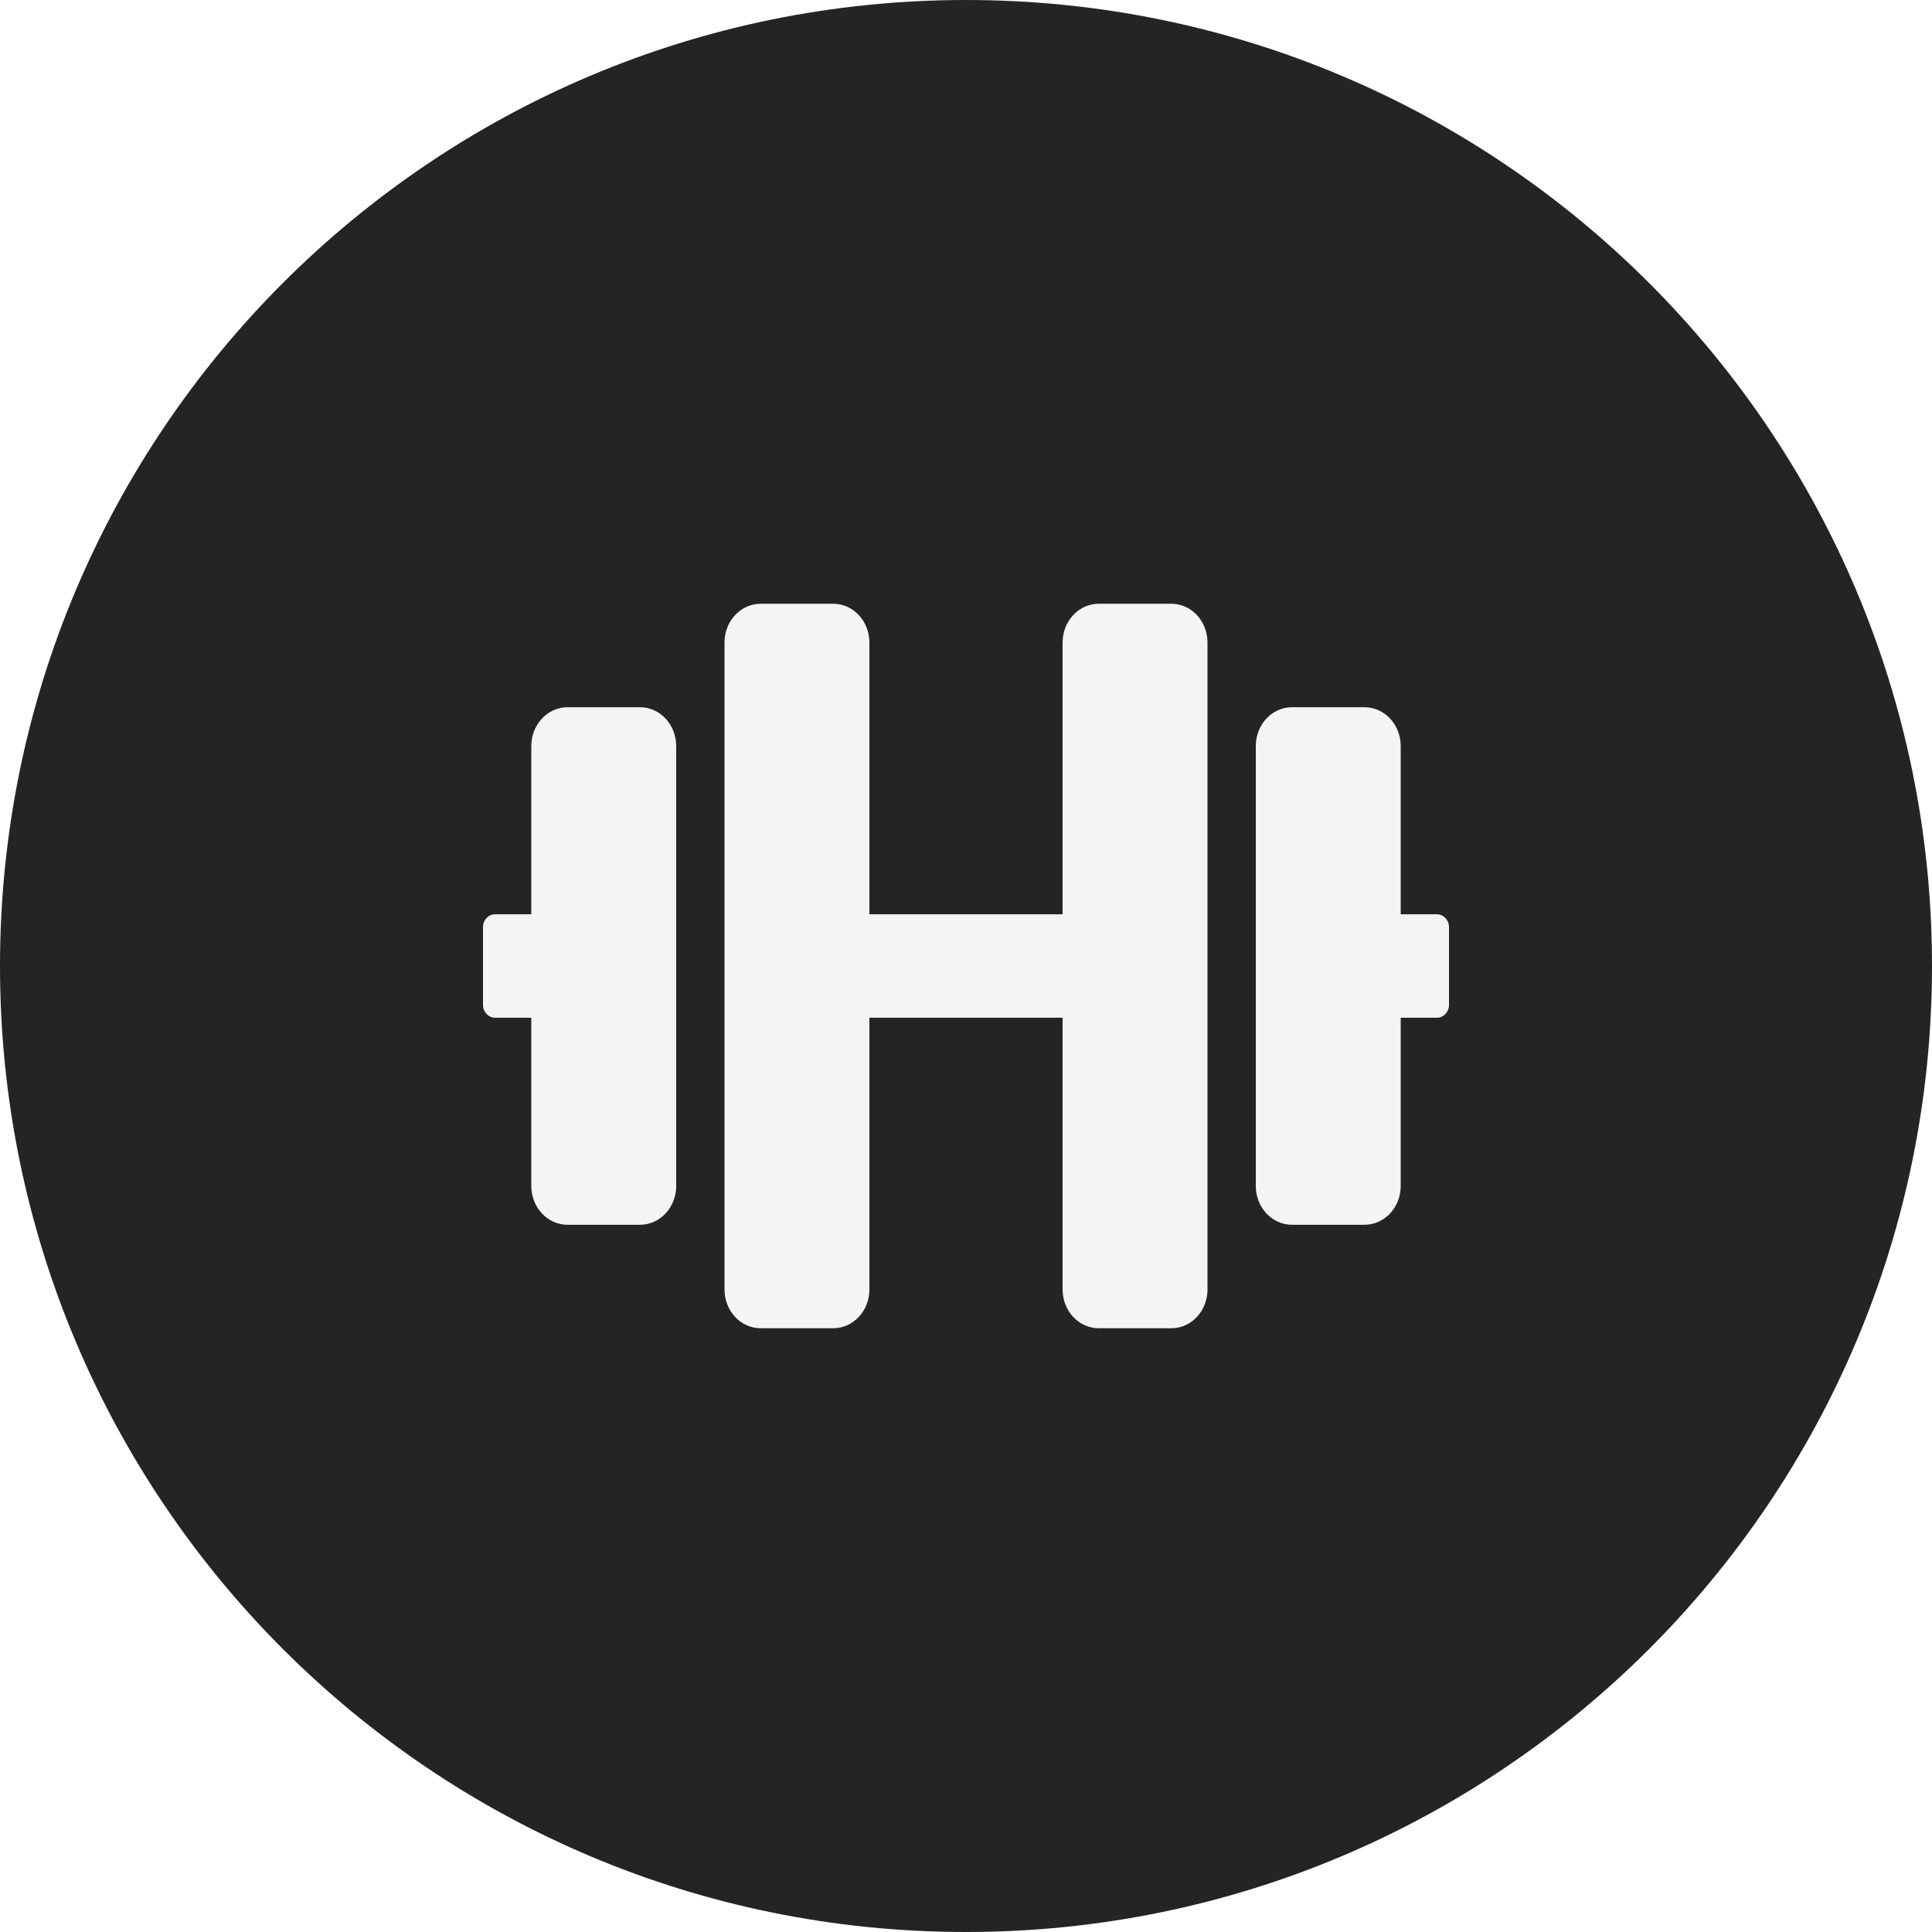
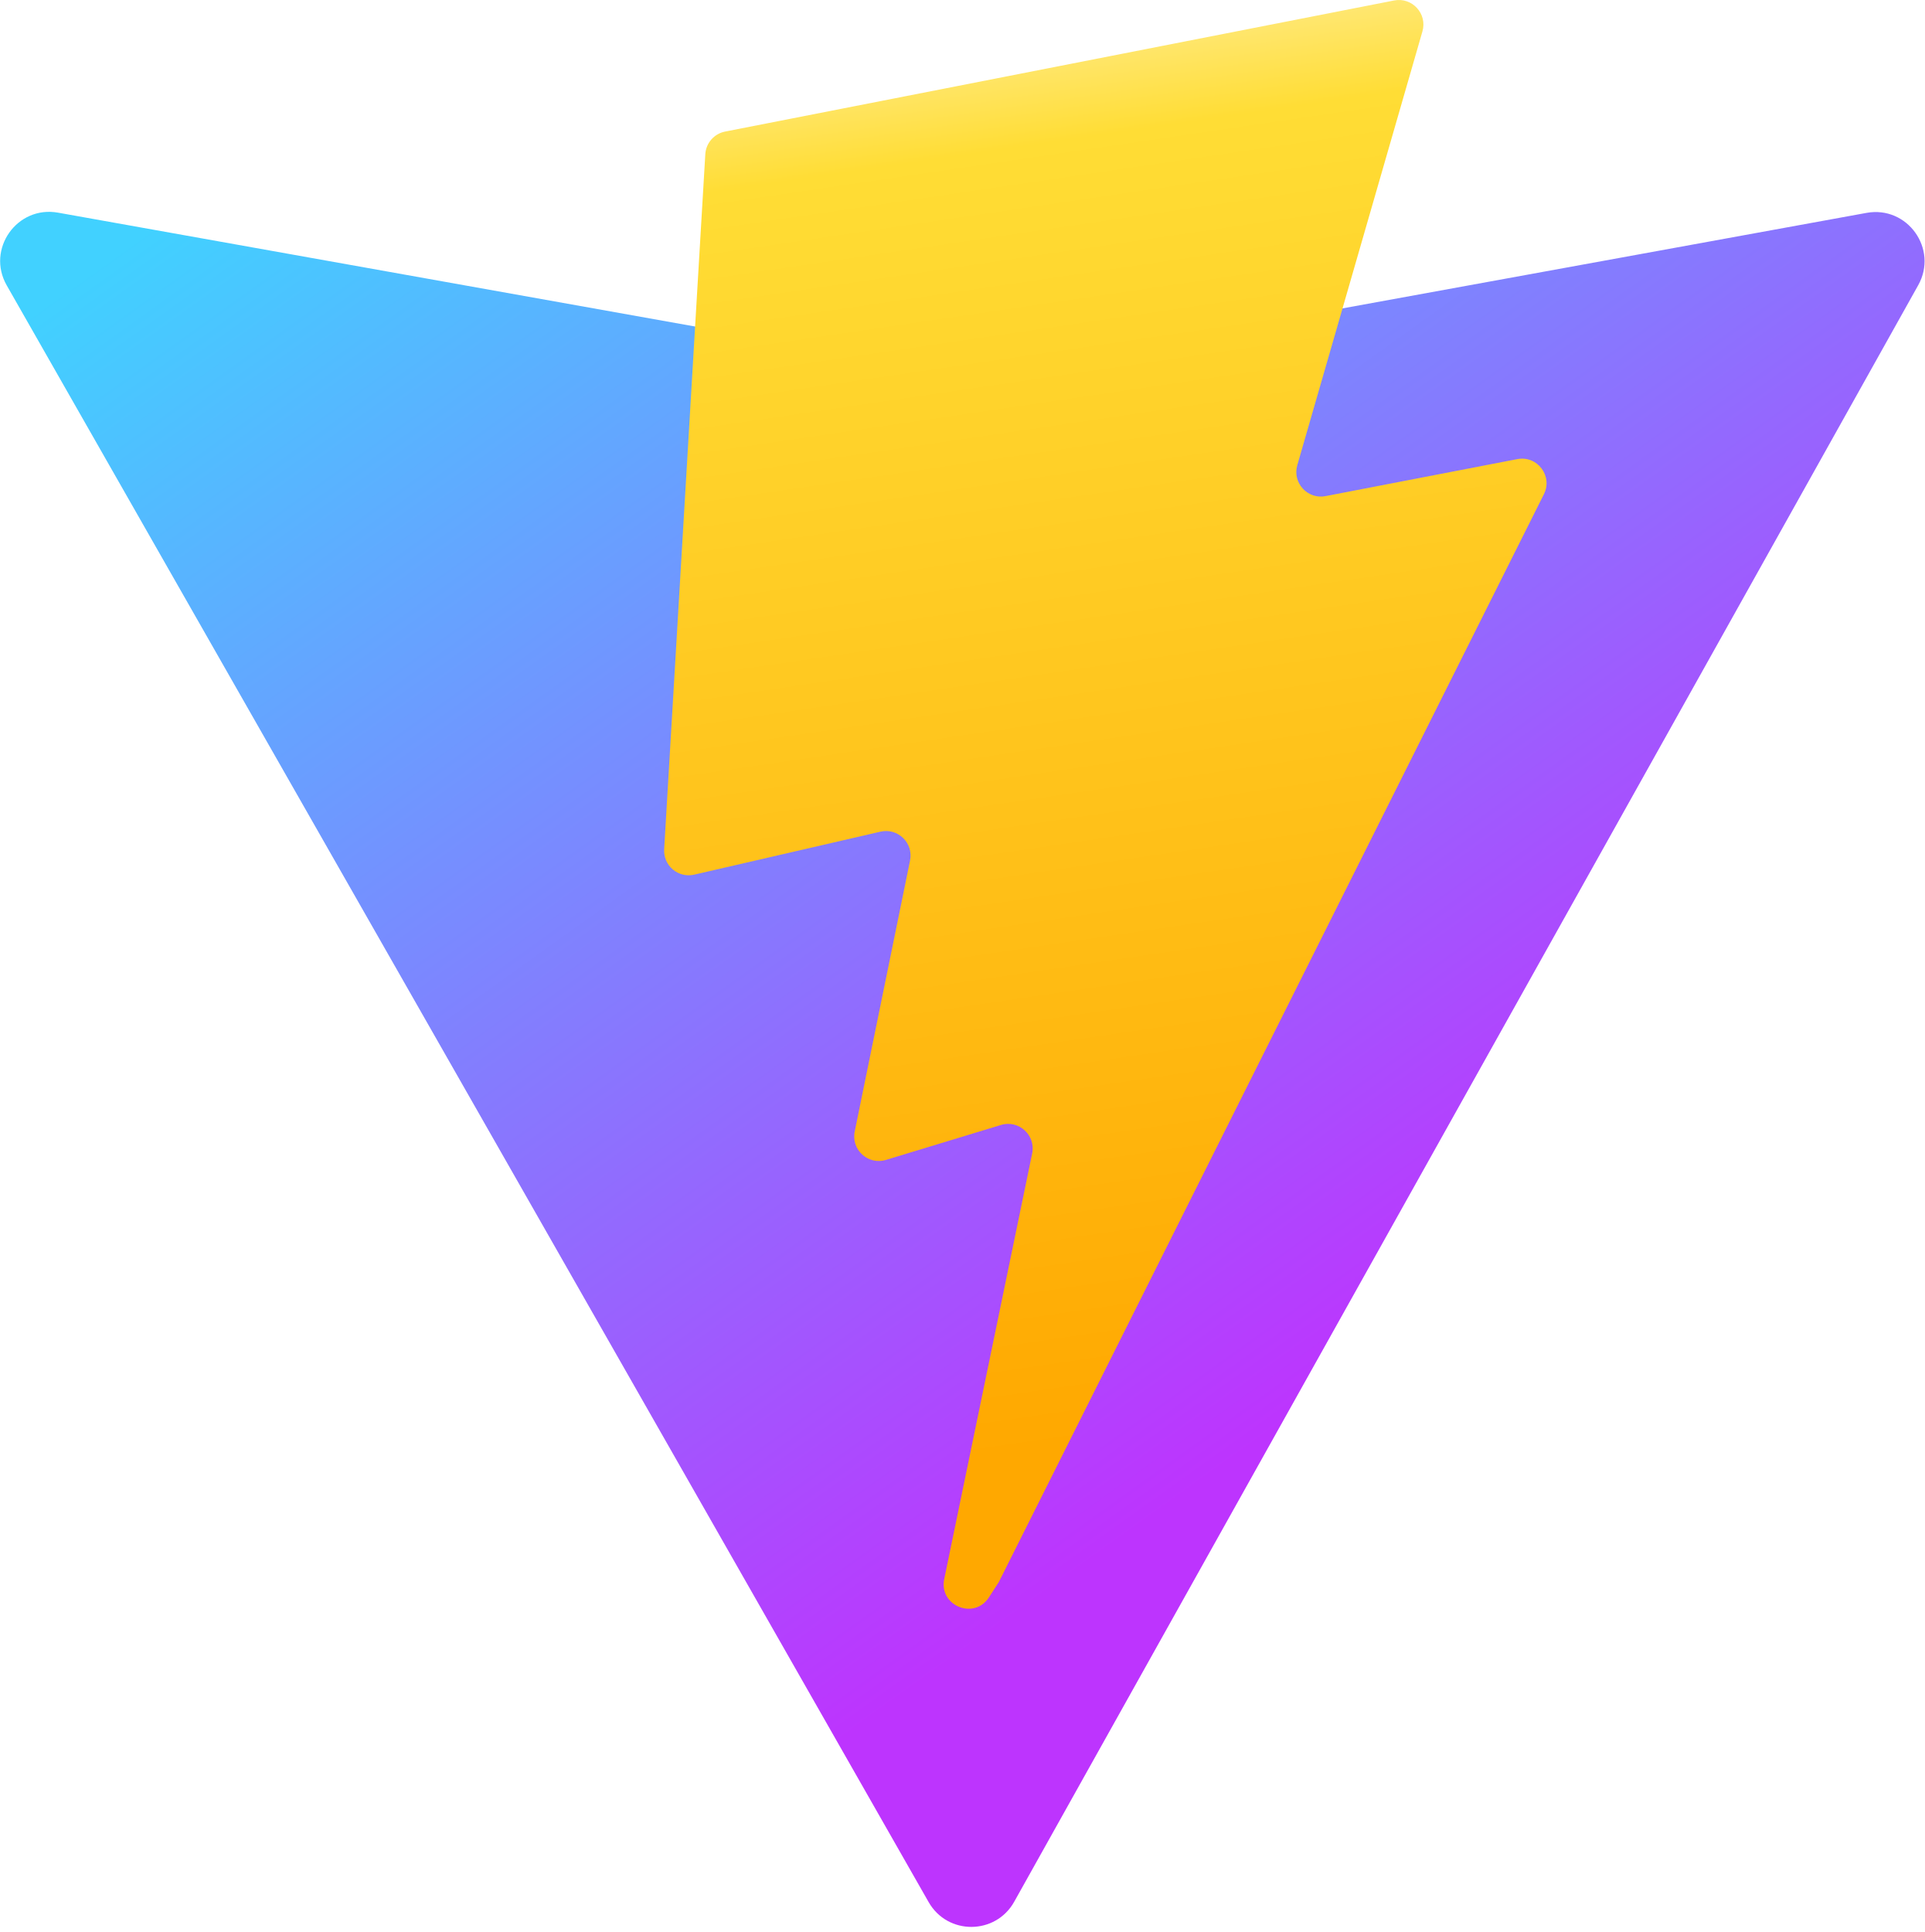
- <svg xmlns="http://www.w3.org/2000/svg" width="32" height="32" fill="none">
-   <circle cx="16" cy="16" r="16" fill="#242424" />
-   <path fill="#F4F4F4" d="M10.6 11.714H9.4c-.332 0-.6.287-.6.643v2.786h-.6c-.11 0-.2.096-.2.214v1.286c0 .118.09.214.2.214h.6v2.786c0 .356.268.643.6.643h1.2c.332 0 .6-.287.6-.643v-7.286c0-.356-.268-.643-.6-.643Zm13.2 3.429h-.6v-2.786c0-.356-.267-.643-.6-.643h-1.2c-.332 0-.6.287-.6.643v7.286c0 .356.267.643.6.643h1.2c.332 0 .6-.287.6-.643v-2.786h.6c.11 0 .2-.096.2-.214v-1.286c0-.118-.09-.214-.2-.214ZM19.4 10h-1.2c-.332 0-.6.287-.6.643v4.5h-3.2v-4.5c0-.356-.268-.643-.6-.643h-1.2c-.332 0-.6.287-.6.643v10.714c0 .356.268.643.6.643h1.2c.332 0 .6-.287.6-.643v-4.5h3.2v4.5c0 .356.267.643.6.643h1.2c.333 0 .6-.287.6-.643V10.643c0-.356-.267-.643-.6-.643Z" />
+ <svg xmlns="http://www.w3.org/2000/svg" aria-hidden="true" role="img" class="iconify iconify--logos" width="31.88" height="32" preserveAspectRatio="xMidYMid meet" viewBox="0 0 256 257">
+   <defs>
+     <linearGradient id="IconifyId1813088fe1fbc01fb466" x1="-.828%" x2="57.636%" y1="7.652%" y2="78.411%">
+       <stop offset="0%" stop-color="#41D1FF" />
+       <stop offset="100%" stop-color="#BD34FE" />
+     </linearGradient>
+     <linearGradient id="IconifyId1813088fe1fbc01fb467" x1="43.376%" x2="50.316%" y1="2.242%" y2="89.03%">
+       <stop offset="0%" stop-color="#FFEA83" />
+       <stop offset="8.333%" stop-color="#FFDD35" />
+       <stop offset="100%" stop-color="#FFA800" />
+     </linearGradient>
+   </defs>
+   <path fill="url(#IconifyId1813088fe1fbc01fb466)" d="M255.153 37.938L134.897 252.976c-2.483 4.44-8.862 4.466-11.382.048L.875 37.958c-2.746-4.814 1.371-10.646 6.827-9.67l120.385 21.517a6.537 6.537 0 0 0 2.322-.004l117.867-21.483c5.438-.991 9.574 4.796 6.877 9.62Z" />
+   <path fill="url(#IconifyId1813088fe1fbc01fb467)" d="M185.432.063L96.44 17.501a3.268 3.268 0 0 0-2.634 3.014l-5.474 92.456a3.268 3.268 0 0 0 3.997 3.378l24.777-5.718c2.318-.535 4.413 1.507 3.936 3.838l-7.361 36.047c-.495 2.426 1.782 4.5 4.151 3.78l15.304-4.649c2.372-.72 4.652 1.36 4.15 3.788l-11.698 56.621c-.732 3.542 3.979 5.473 5.943 2.437l1.313-2.028l72.516-144.72c1.215-2.423-.88-5.186-3.54-4.672l-25.505 4.922c-2.396.462-4.435-1.77-3.759-4.114l16.646-57.705c.677-2.35-1.37-4.583-3.769-4.113Z" />
</svg>
